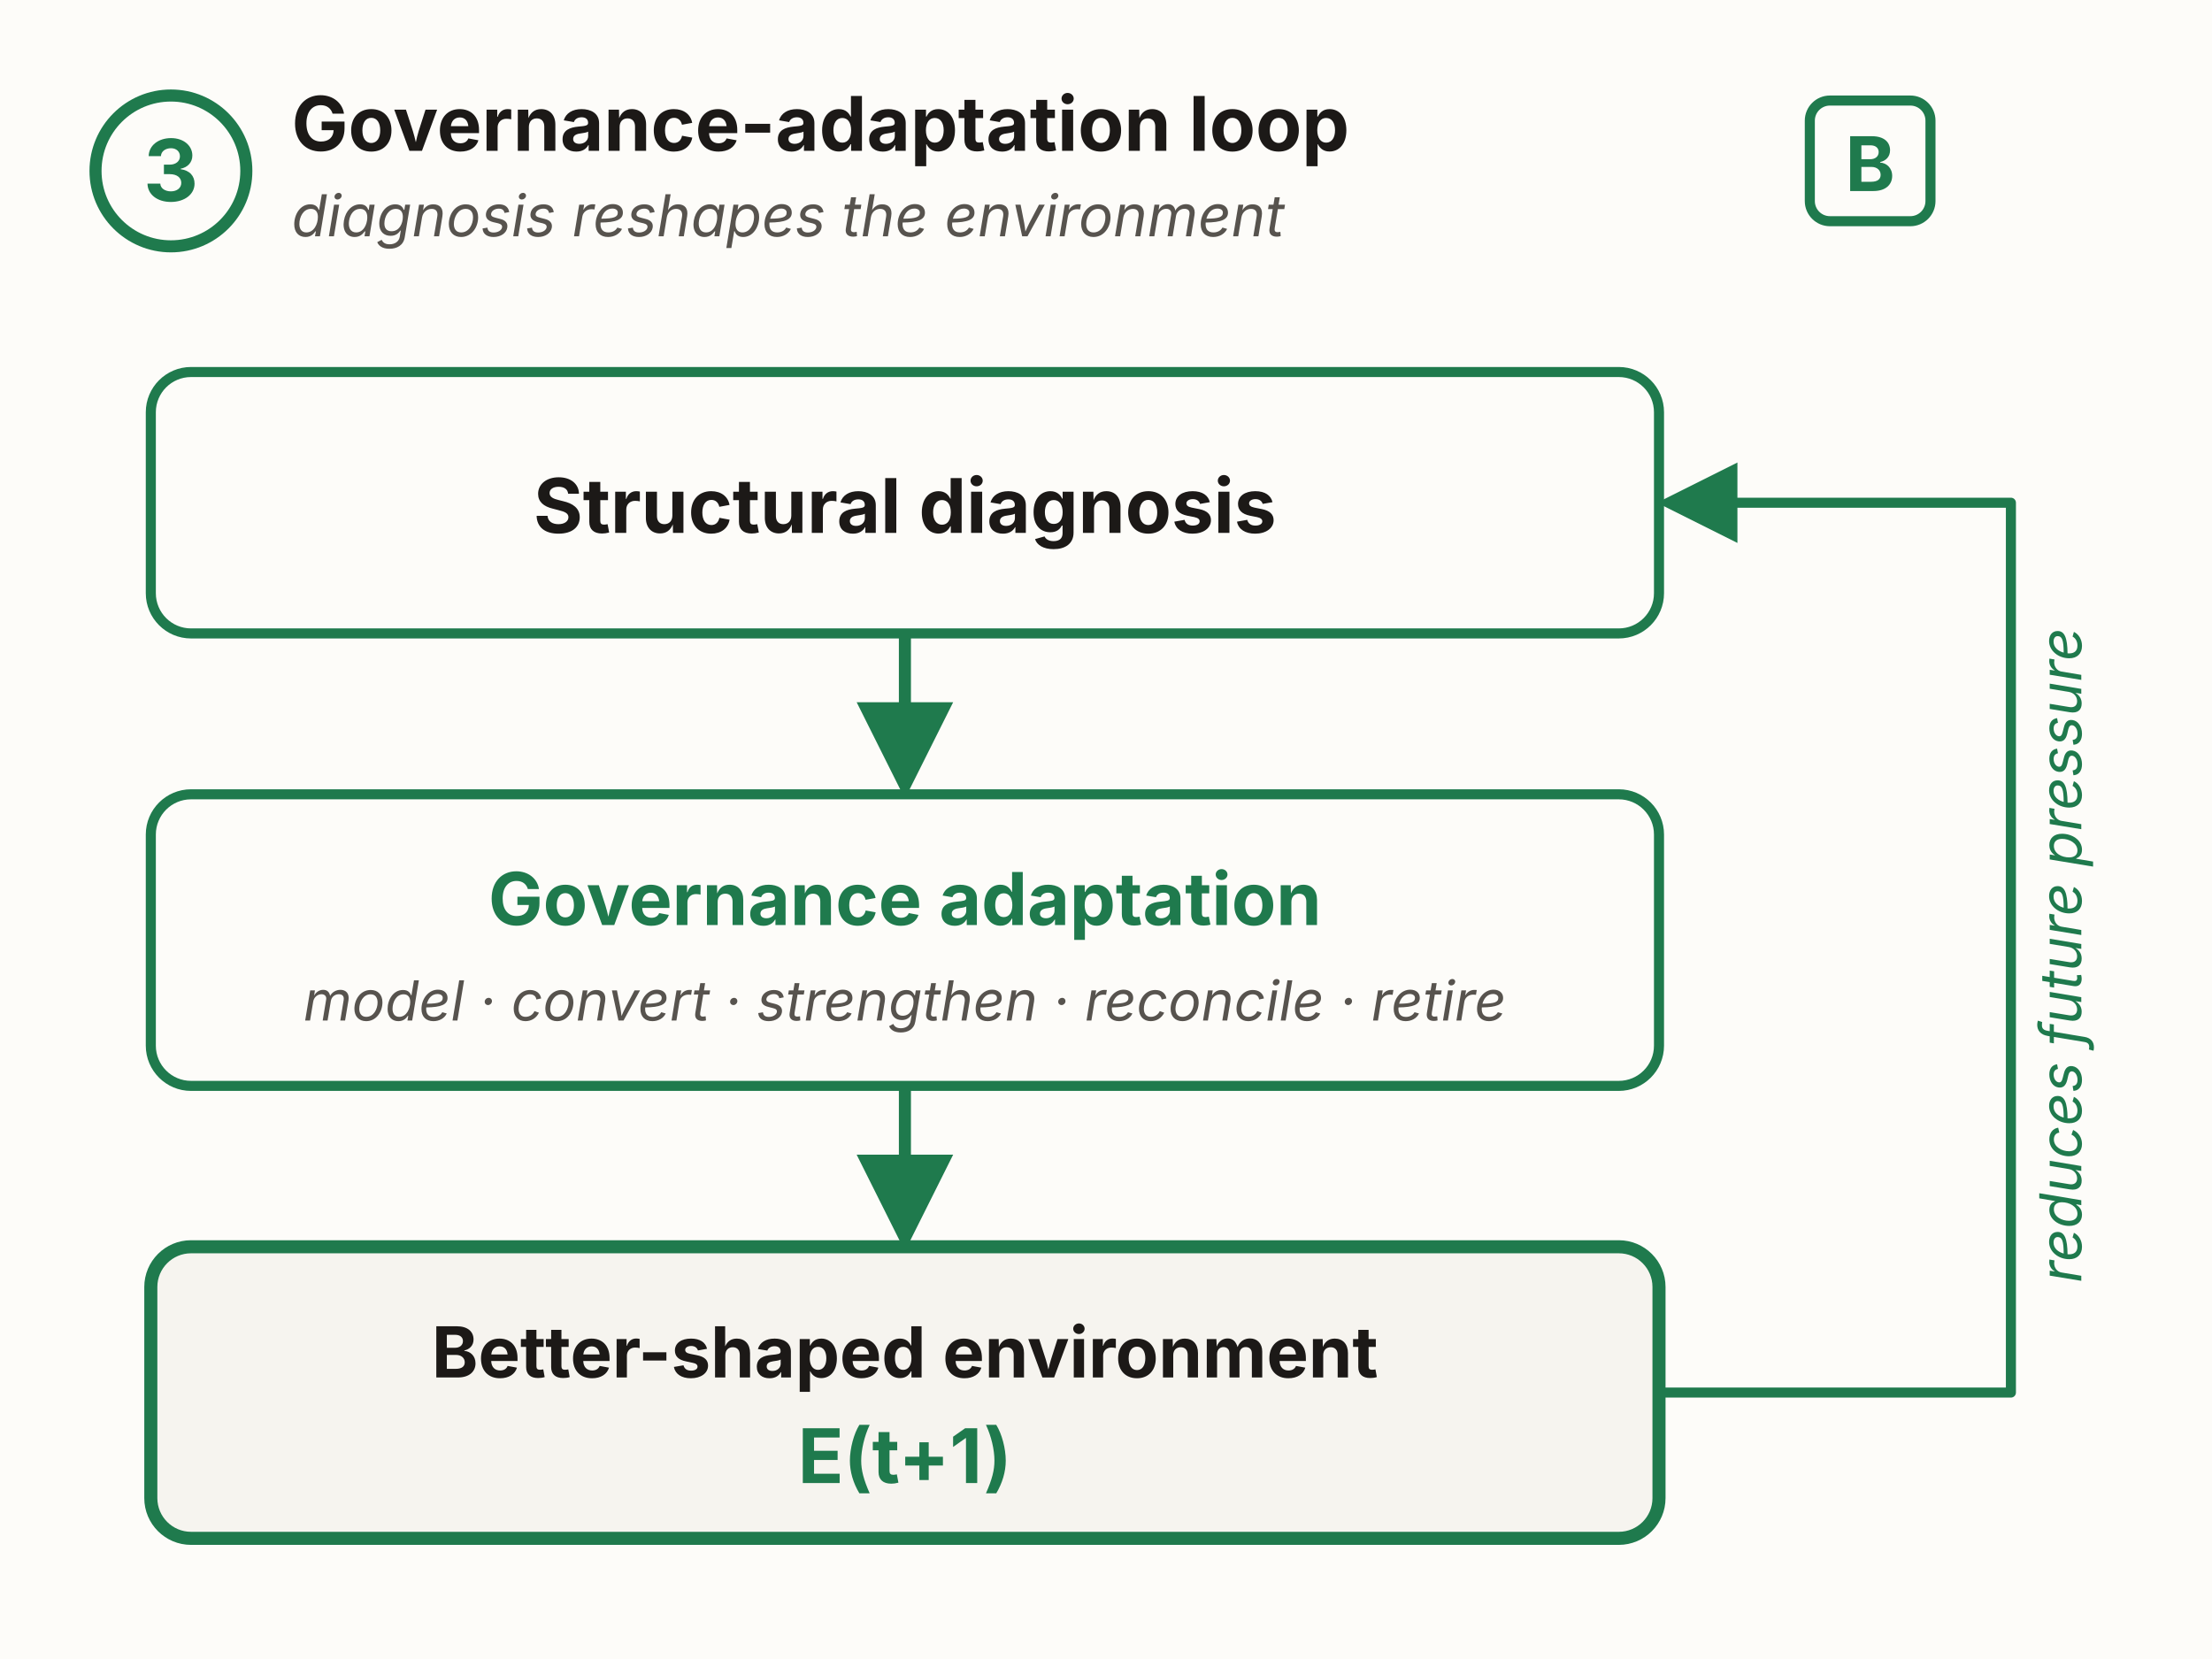
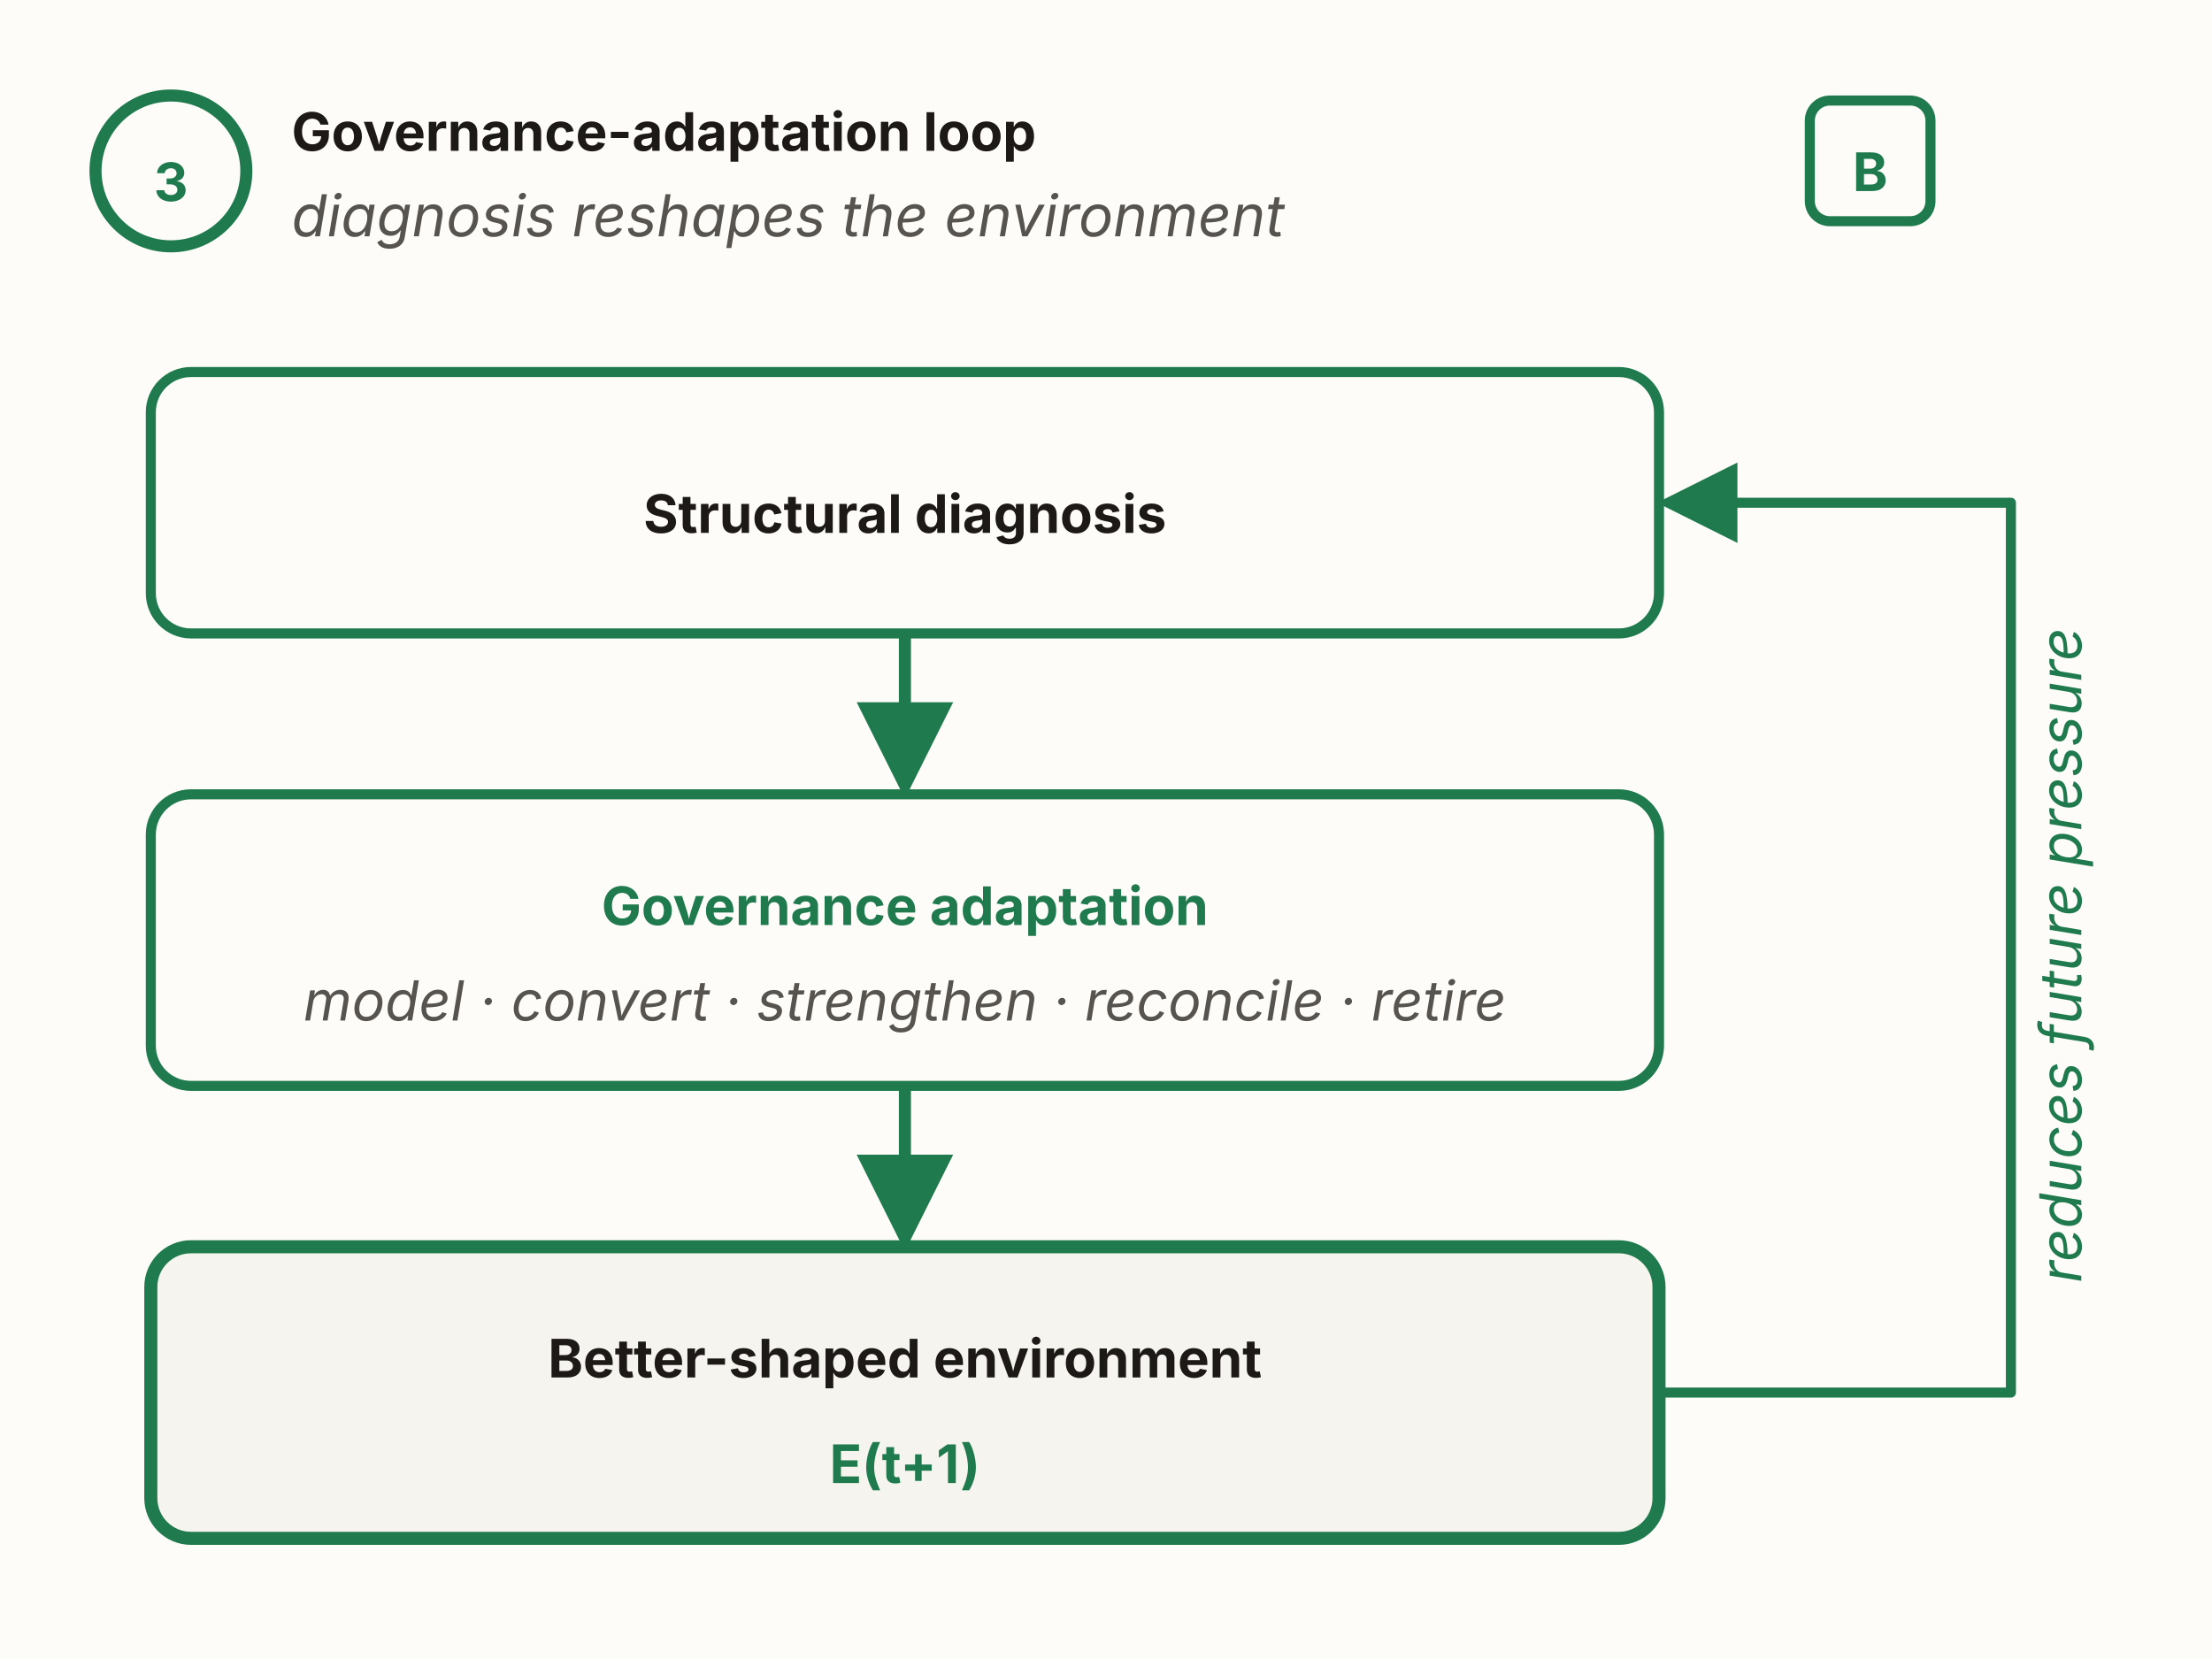
<svg xmlns="http://www.w3.org/2000/svg" viewBox="0 0 440 330" role="img" aria-labelledby="l3Title l3Desc" font-family="'Source Sans 3', -apple-system, 'Segoe UI', sans-serif">
  <defs>
    <marker id="l3-arrow" viewBox="0 0 10 10" refX="8.5" refY="5" markerWidth="8" markerHeight="8" orient="auto">
      <path d="M0,0 L10,5 L0,10 z" fill="#1f7a4d" />
    </marker>
  </defs>
  <rect x="0" y="0" width="440" height="330" fill="#fdfcf9" />
  <circle cx="34" cy="34" r="15" fill="#fdfcf9" stroke="#1f7a4d" stroke-width="2.4" />
-   <text x="34" y="40" text-anchor="middle" font-size="17" font-weight="700" fill="#1f7a4d">3</text>
-   <text x="58" y="30" text-anchor="start" font-size="15" font-weight="700" fill="#1c1917">Governance-adaptation loop</text>
+   <text x="34" y="40" text-anchor="middle" font-size="10.56" font-weight="700" fill="#1f7a4d">3</text>
+   <text x="58" y="30" text-anchor="start" font-size="10.56" font-weight="700" fill="#1c1917">Governance-adaptation loop</text>
  <text x="58" y="47" text-anchor="start" font-size="11.5" font-style="italic" fill="#57534e">diagnosis reshapes the environment</text>
  <rect x="360" y="20" width="24" height="24" rx="4" fill="#fdfcf9" stroke="#1f7a4d" stroke-width="2" />
-   <text x="372" y="38" text-anchor="middle" font-size="15" font-weight="700" fill="#1f7a4d">B</text>
+   <text x="372" y="38" text-anchor="middle" font-size="10.56" font-weight="700" fill="#1f7a4d">B</text>
  <path d="M330,277 L400,277 L400,100 L332,100" fill="none" stroke="#1f7a4d" stroke-width="2" stroke-linejoin="round" marker-end="url(#l3-arrow)" />
  <text x="414" y="190" text-anchor="middle" font-size="11.5" font-style="italic" fill="#1f7a4d" transform="rotate(-90 414 190)">reduces future pressure</text>
  <rect x="30" y="74" width="300" height="52" rx="8" fill="#fdfcf9" stroke="#1f7a4d" stroke-width="2" />
-   <text x="180" y="106" text-anchor="middle" font-size="15" font-weight="700" fill="#1c1917">Structural diagnosis</text>
+   <text x="180" y="106" text-anchor="middle" font-size="10.56" font-weight="700" fill="#1c1917">Structural diagnosis</text>
  <path d="M180,126 L180,156" fill="none" stroke="#1f7a4d" stroke-width="2.4" marker-end="url(#l3-arrow)" />
  <rect x="30" y="158" width="300" height="58" rx="8" fill="#fdfcf9" stroke="#1f7a4d" stroke-width="2" />
-   <text x="180" y="184" text-anchor="middle" font-size="14.5" font-weight="700" fill="#1f7a4d">Governance adaptation</text>
+   <text x="180" y="184" text-anchor="middle" font-size="10.56" font-weight="700" fill="#1f7a4d">Governance adaptation</text>
  <text x="180" y="203" text-anchor="middle" font-size="11" font-style="italic" fill="#57534e">model · convert · strengthen · reconcile · retire</text>
  <path d="M180,216 L180,246" fill="none" stroke="#1f7a4d" stroke-width="2.4" marker-end="url(#l3-arrow)" />
  <rect x="30" y="248" width="300" height="58" rx="8" fill="#f6f4ef" stroke="#1f7a4d" stroke-width="2.6" />
-   <text x="180" y="274" text-anchor="middle" font-size="14" font-weight="700" fill="#1c1917">Better-shaped environment</text>
-   <text x="180" y="295" text-anchor="middle" font-size="15" font-weight="700" fill="#1f7a4d">E(t+1)</text>
+   <text x="180" y="274" text-anchor="middle" font-size="10.56" font-weight="700" fill="#1c1917">Better-shaped environment</text>
+   <text x="180" y="295" text-anchor="middle" font-size="10.56" font-weight="700" fill="#1f7a4d">E(t+1)</text>
</svg>
